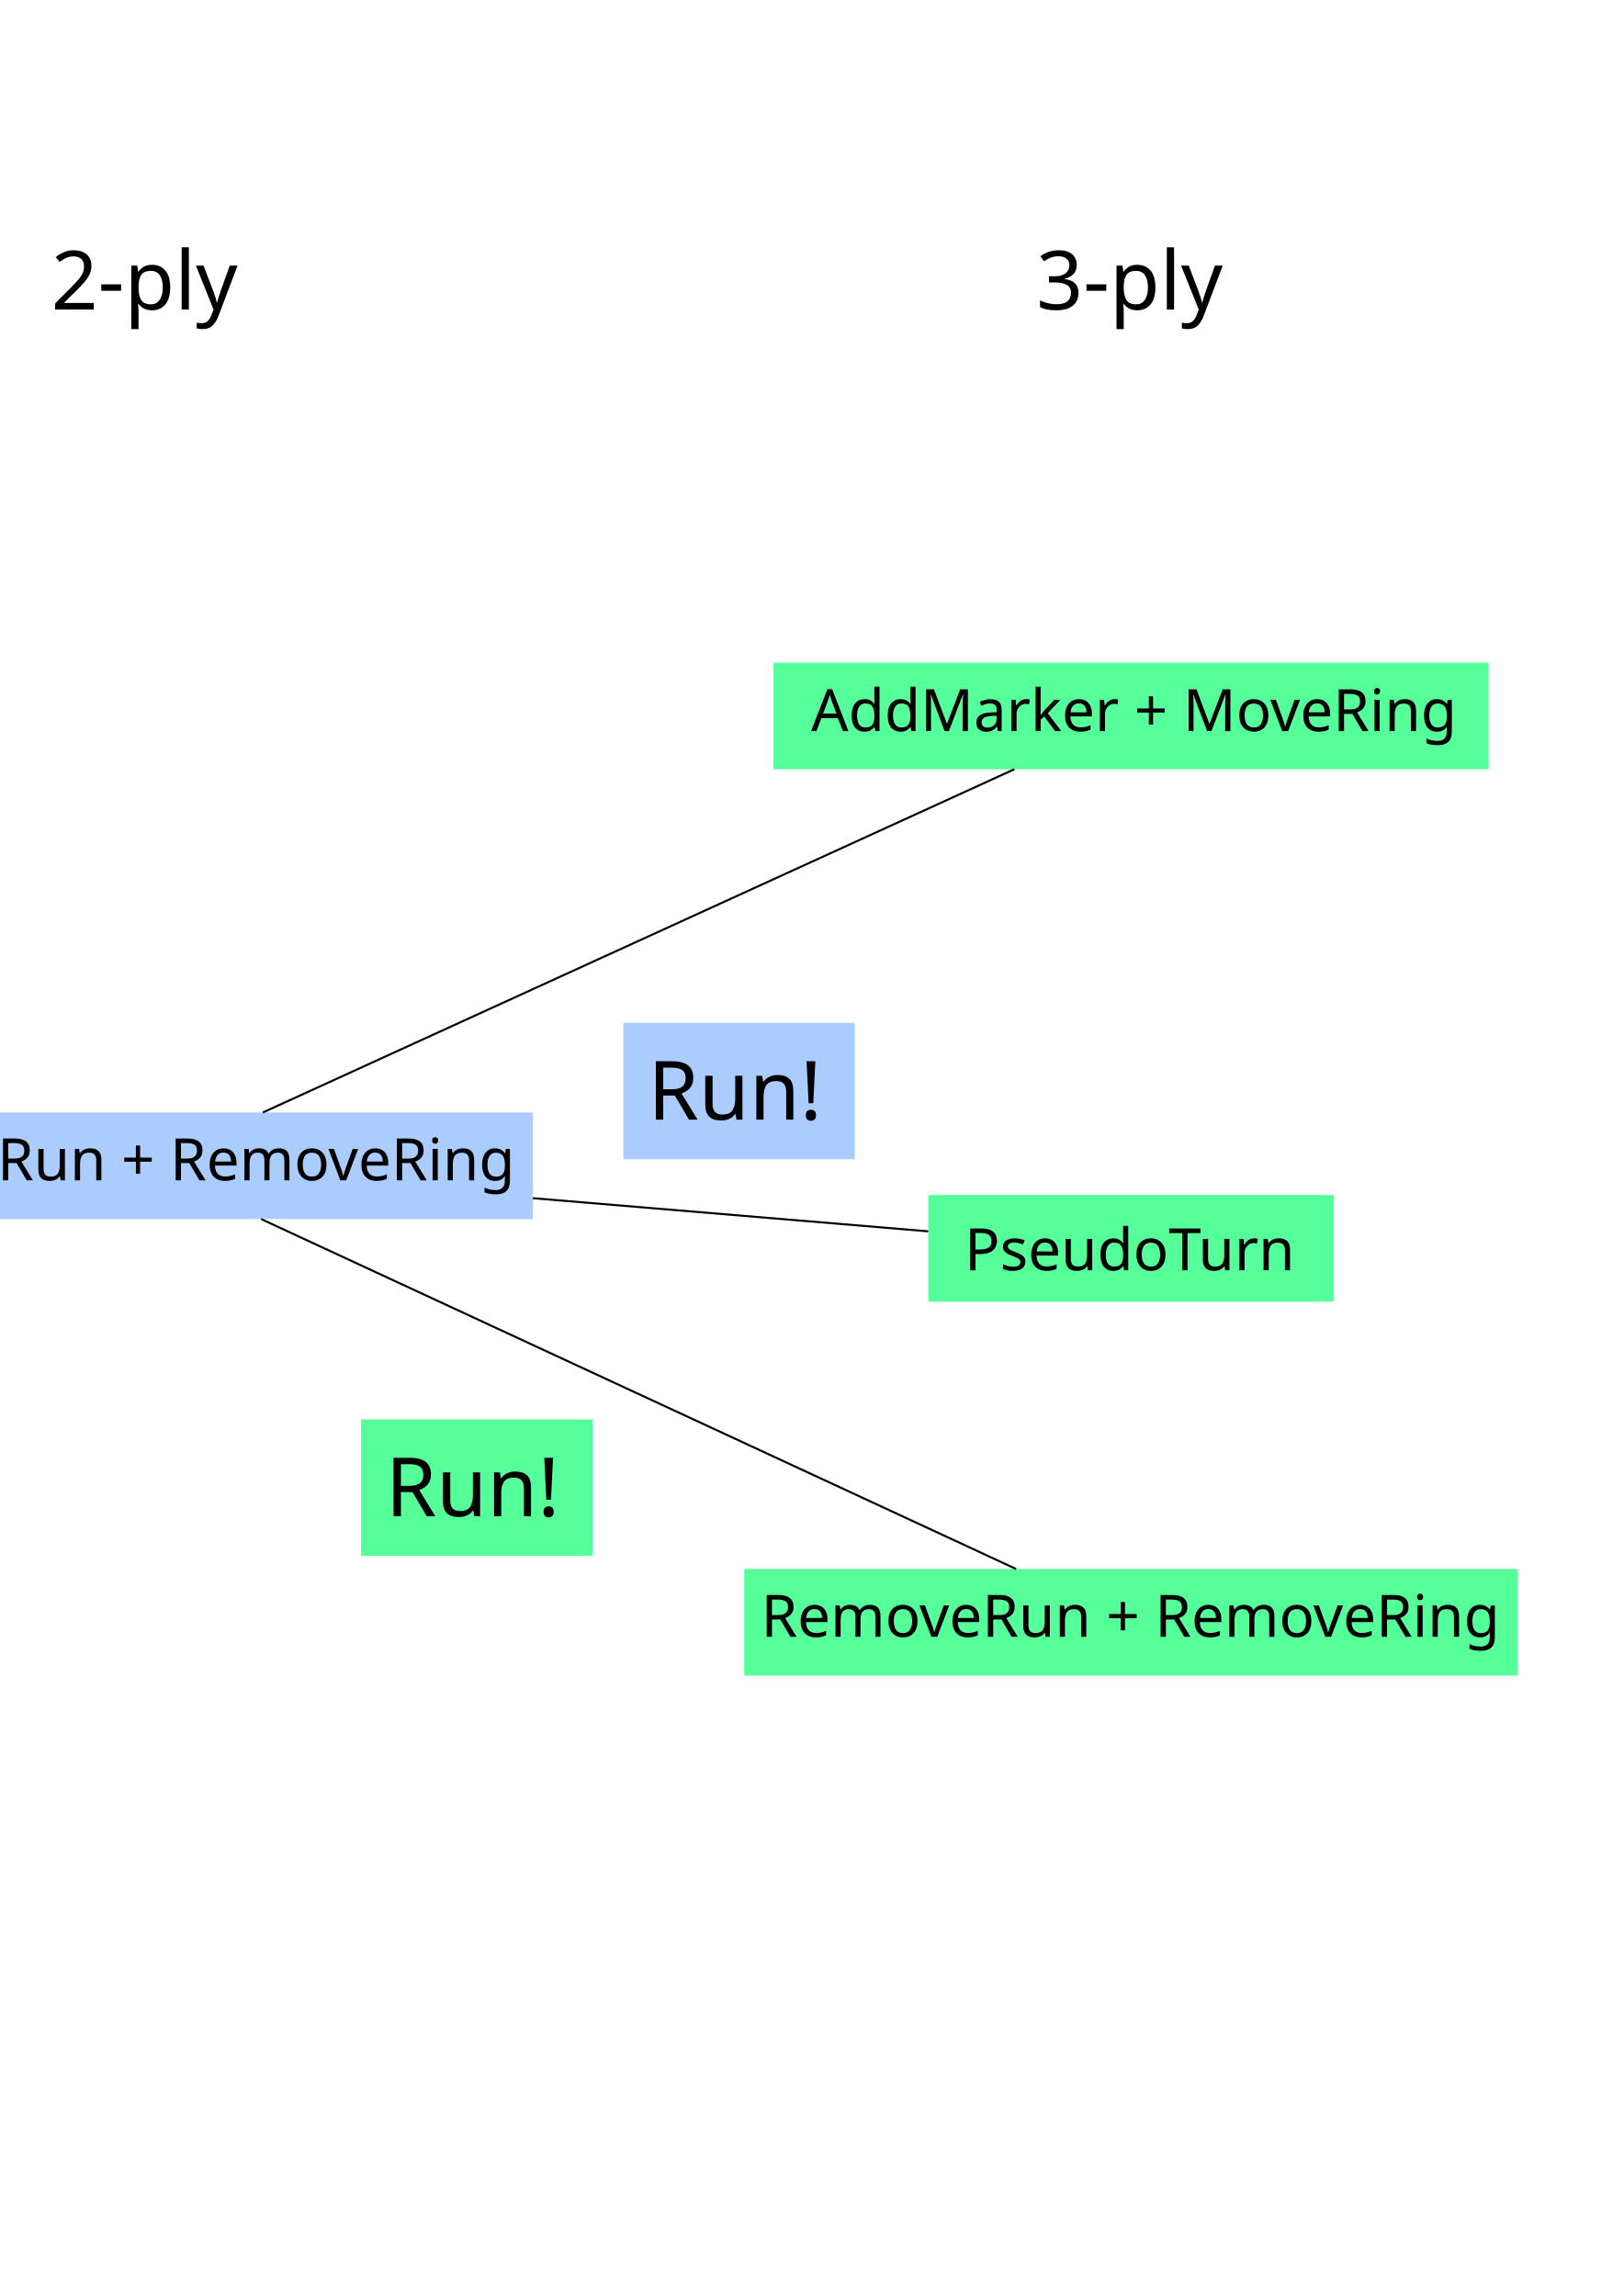
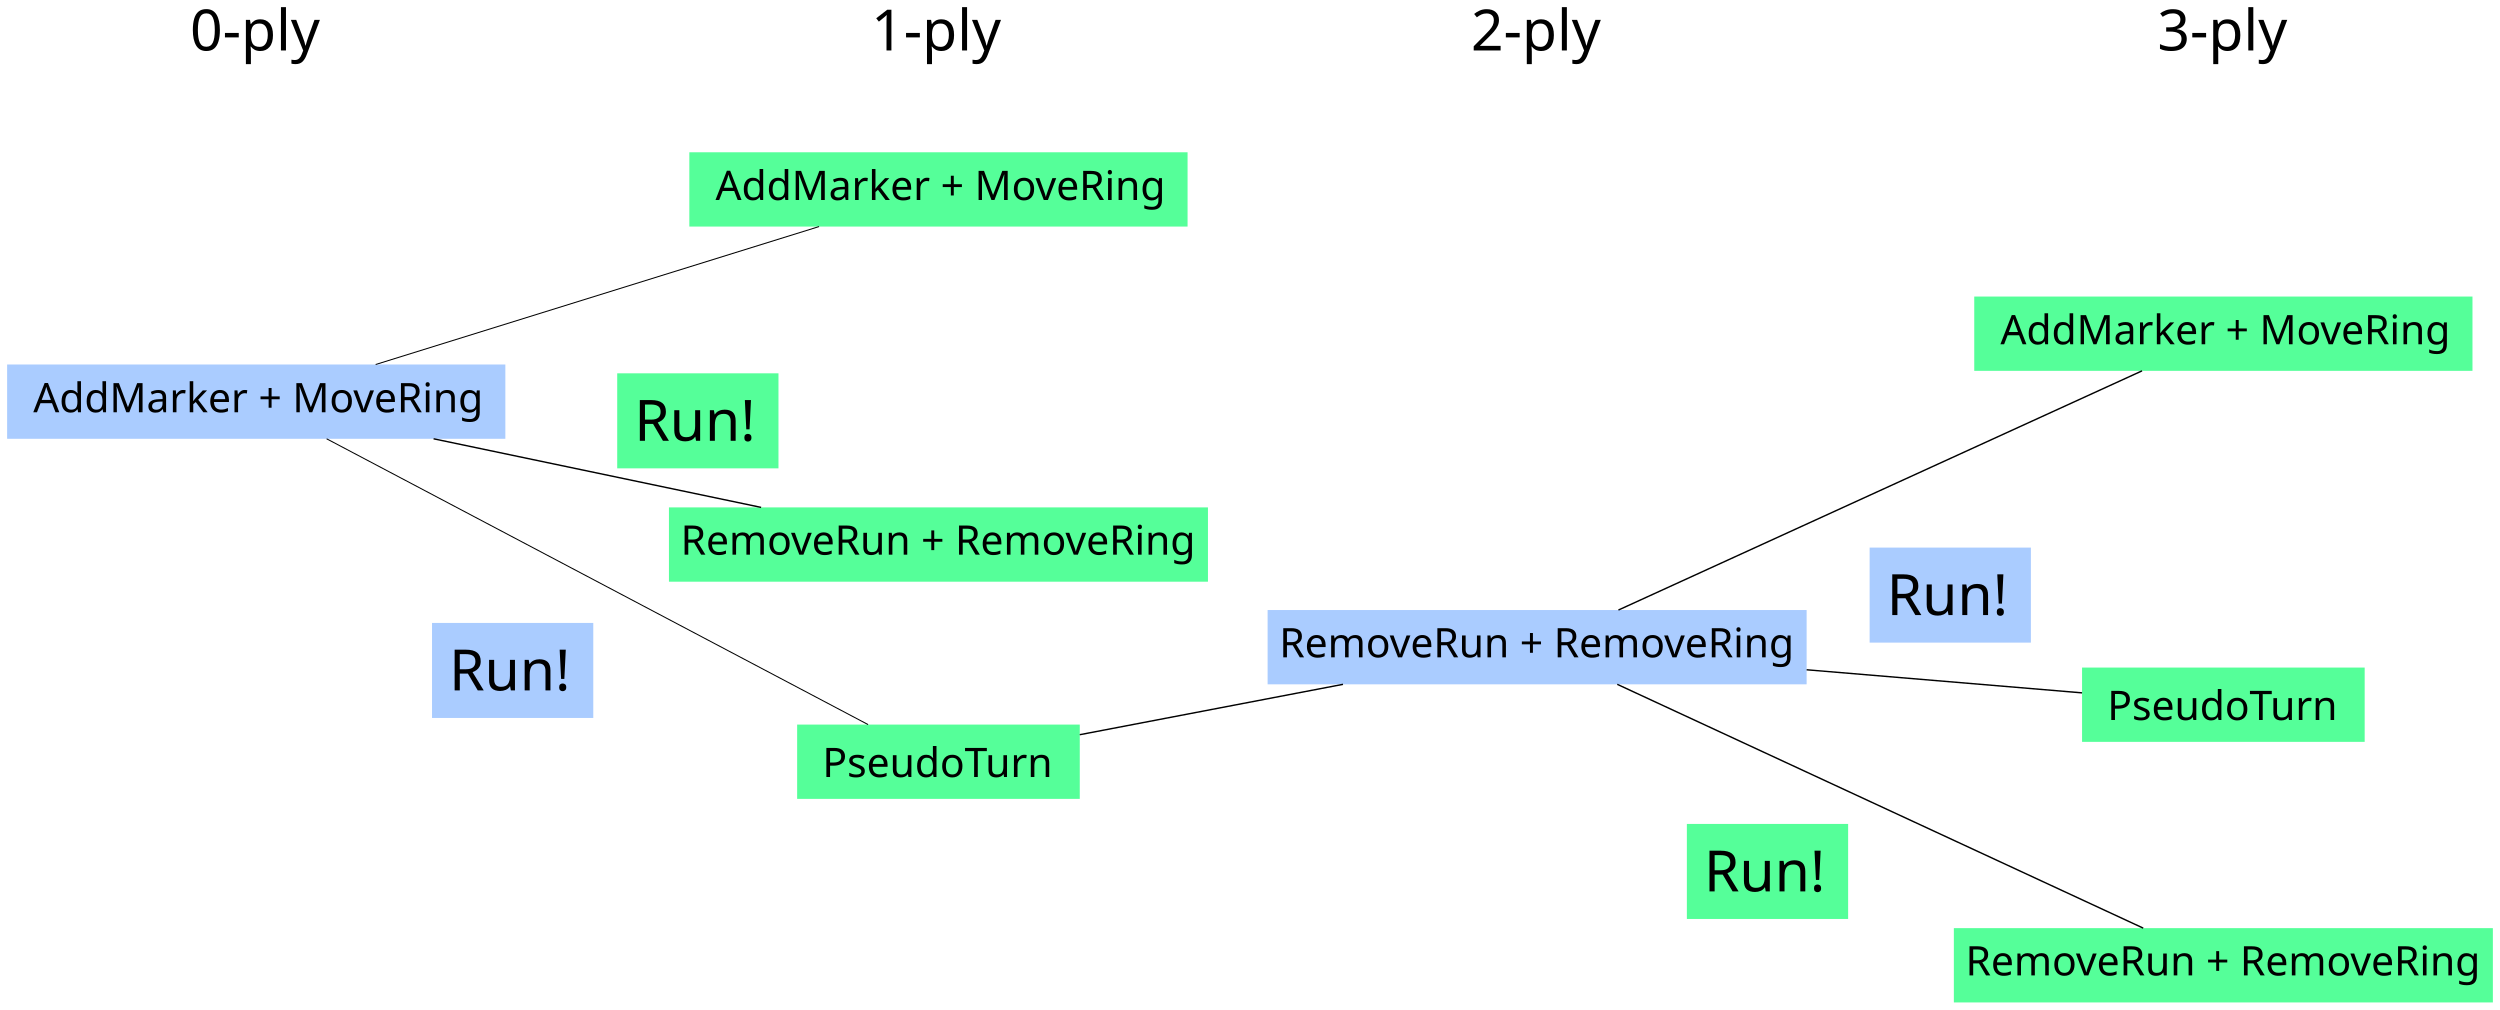
- <svg xmlns="http://www.w3.org/2000/svg" width="210mm" height="297mm" id="svg2" version="1.1">
+ <svg xmlns="http://www.w3.org/2000/svg" width="1753.9" height="708.271" id="svg2" version="1.1">
  <defs id="defs4" />
-   <g id="layer1">
+   <g id="layer1" transform="translate(1006.939,-115.9155)">
    <g id="g3797" transform="matrix(0.7154226,0,0,0.7154226,-622.7652,185.9746)">
      <rect y="259.505" x="-530" height="72.857" width="488.571" id="rect2993" style="fill:#aaccff;fill-opacity:1;stroke:none" />
-       <text id="text2985" y="306.324" x="-504.357" style="font-size:40px;font-style:normal;font-weight:normal;line-height:125%;letter-spacing:0px;word-spacing:0px;fill:#000000;fill-opacity:1;stroke:none;font-family:Sans" xml:space="preserve">
+       <text id="text2985" y="306.324" x="-504.357" style="font-style:normal;font-weight:normal;font-size:40px;line-height:125%;font-family:Sans;letter-spacing:0px;word-spacing:0px;fill:#000000;fill-opacity:1;stroke:none" xml:space="preserve">
        <tspan id="tspan3771" y="306.324" x="-504.357">AddMarker + MoveRing</tspan>
      </text>
    </g>
    <g id="g3816" transform="matrix(0.7154226,0,0,0.7154226,-157.4922,161.999)">
      <rect style="fill:#aaccff;fill-opacity:1;stroke:none" id="rect3775" width="528.571" height="72.857" x="55.714" y="533.791" />
-       <text id="text3777" y="580.151" x="67.187" style="font-size:40px;font-style:normal;font-weight:normal;line-height:125%;letter-spacing:0px;word-spacing:0px;fill:#000000;fill-opacity:1;stroke:none;font-family:Sans" xml:space="preserve">
+       <text id="text3777" y="580.151" x="67.187" style="font-style:normal;font-weight:normal;font-size:40px;line-height:125%;font-family:Sans;letter-spacing:0px;word-spacing:0px;fill:#000000;fill-opacity:1;stroke:none" xml:space="preserve">
        <tspan y="580.151" x="67.187" id="tspan3779">RemoveRun + RemoveRing</tspan>
      </text>
    </g>
    <g id="g3802" transform="matrix(0.7154226,0,0,0.7154226,-522.3025,108.6301)">
      <rect style="fill:#55ff99;fill-opacity:1;stroke:none" id="rect3781" width="488.571" height="72.857" x="-1.429" y="159.505" />
-       <text xml:space="preserve" style="font-size:40px;font-style:normal;font-weight:normal;line-height:125%;letter-spacing:0px;word-spacing:0px;fill:#000000;fill-opacity:1;stroke:none;font-family:Sans" x="24.215" y="206.324" id="text3783">
+       <text xml:space="preserve" style="font-style:normal;font-weight:normal;font-size:40px;line-height:125%;font-family:Sans;letter-spacing:0px;word-spacing:0px;fill:#000000;fill-opacity:1;stroke:none" x="24.215" y="206.324" id="text3783">
        <tspan x="24.215" y="206.324" id="tspan3785">AddMarker + MoveRing</tspan>
      </text>
    </g>
    <g id="g3811" transform="matrix(0.7154226,0,0,0.7154226,-443.606,369.1006)">
      <rect y="356.648" x="-5.714" height="72.857" width="277.143" id="rect3791" style="fill:#55ff99;fill-opacity:1;stroke:none" />
-       <text id="text3793" y="408.076" x="19.078" style="font-size:40px;font-style:normal;font-weight:normal;line-height:125%;letter-spacing:0px;word-spacing:0px;fill:#000000;fill-opacity:1;stroke:none;font-family:Sans" xml:space="preserve">
+       <text id="text3793" y="408.076" x="19.078" style="font-style:normal;font-weight:normal;font-size:40px;line-height:125%;font-family:Sans;letter-spacing:0px;word-spacing:0px;fill:#000000;fill-opacity:1;stroke:none" xml:space="preserve">
        <tspan y="408.076" x="19.078" id="tspan3035">PseudoTurn</tspan>
      </text>
    </g>
    <path style="fill:none;stroke:#000000;stroke-width:0.715px;stroke-linecap:butt;stroke-linejoin:miter;stroke-opacity:1" d="m -743.393,371.63 311.057,-96.763" id="path3807" />
    <path style="fill:none;stroke:#000000;stroke-width:0.715px;stroke-linecap:butt;stroke-linejoin:miter;stroke-opacity:1" d="m -777.796,423.754 379.863,200.5" id="path3821" />
    <g transform="matrix(0.7154226,0,0,0.7154226,323.9495,385.1767)" id="g3823">
      <rect y="533.791" x="55.714" height="72.857" width="528.571" id="rect3825" style="fill:#55ff99;fill-opacity:1;stroke:none" />
-       <text xml:space="preserve" style="font-size:40px;font-style:normal;font-weight:normal;line-height:125%;letter-spacing:0px;word-spacing:0px;fill:#000000;fill-opacity:1;stroke:none;font-family:Sans" x="67.188" y="580.151" id="text3827">
+       <text xml:space="preserve" style="font-style:normal;font-weight:normal;font-size:40px;line-height:125%;font-family:Sans;letter-spacing:0px;word-spacing:0px;fill:#000000;fill-opacity:1;stroke:none" x="67.188" y="580.151" id="text3827">
        <tspan id="tspan3829" x="67.188" y="580.151">RemoveRun + RemoveRing</tspan>
      </text>
    </g>
    <g transform="matrix(0.7154226,0,0,0.7154226,379.1393,209.8484)" id="g3831">
      <rect y="159.505" x="-1.429" height="72.857" width="488.571" id="rect3833" style="fill:#55ff99;fill-opacity:1;stroke:none" />
-       <text id="text3835" y="206.324" x="24.215" style="font-size:40px;font-style:normal;font-weight:normal;line-height:125%;letter-spacing:0px;word-spacing:0px;fill:#000000;fill-opacity:1;stroke:none;font-family:Sans" xml:space="preserve">
+       <text id="text3835" y="206.324" x="24.215" style="font-style:normal;font-weight:normal;font-size:40px;line-height:125%;font-family:Sans;letter-spacing:0px;word-spacing:0px;fill:#000000;fill-opacity:1;stroke:none" xml:space="preserve">
        <tspan id="tspan3837" y="206.324" x="24.215">AddMarker + MoveRing</tspan>
      </text>
    </g>
    <path style="fill:none;stroke:#000000;stroke-width:1px;stroke-linecap:butt;stroke-linejoin:miter;stroke-opacity:1" d="M -249.42,631.346 -64.752,596.009" id="path3839" />
    <path style="fill:none;stroke:#000000;stroke-width:1px;stroke-linecap:butt;stroke-linejoin:miter;stroke-opacity:1" d="M 127.664,596.009 496.664,767.063" id="path3841" />
    <path style="fill:none;stroke:#000000;stroke-width:1px;stroke-linecap:butt;stroke-linejoin:miter;stroke-opacity:1" d="M 128.496,543.885 495.832,376.086" id="path3843" />
    <g id="g3851" transform="translate(-31.09137,94.54824)">
      <rect y="458.392" x="-672.762" height="66.67" width="113.137" id="rect3845" style="fill:#aaccff;fill-opacity:1;stroke:none" />
-       <text id="text3847" y="505.722" x="-660.763" style="font-size:40px;font-style:normal;font-weight:normal;line-height:125%;letter-spacing:0px;word-spacing:0px;fill:#000000;fill-opacity:1;stroke:none;font-family:Sans" xml:space="preserve">
+       <text id="text3847" y="505.722" x="-660.763" style="font-style:normal;font-weight:normal;font-size:40px;line-height:125%;font-family:Sans;letter-spacing:0px;word-spacing:0px;fill:#000000;fill-opacity:1;stroke:none" xml:space="preserve">
        <tspan y="505.722" x="-660.763" id="tspan3849">Run!</tspan>
      </text>
    </g>
    <g id="g3856" transform="translate(849.2604,235.5635)">
      <rect style="fill:#55ff99;fill-opacity:1;stroke:none" id="rect3858" width="113.137" height="66.67" x="-672.762" y="458.392" />
-       <text xml:space="preserve" style="font-size:40px;font-style:normal;font-weight:normal;line-height:125%;letter-spacing:0px;word-spacing:0px;fill:#000000;fill-opacity:1;stroke:none;font-family:Sans" x="-660.763" y="505.722" id="text3860">
+       <text xml:space="preserve" style="font-style:normal;font-weight:normal;font-size:40px;line-height:125%;font-family:Sans;letter-spacing:0px;word-spacing:0px;fill:#000000;fill-opacity:1;stroke:none" x="-660.763" y="505.722" id="text3860">
        <tspan id="tspan3862" x="-660.763" y="505.722">Run!</tspan>
      </text>
    </g>
-     <text xml:space="preserve" style="font-size:40px;font-style:normal;font-weight:normal;line-height:125%;letter-spacing:0px;word-spacing:0px;fill:#000000;fill-opacity:1;stroke:none;font-family:Sans" x="-395.764" y="151.306" id="text3864">
+     <text xml:space="preserve" style="font-style:normal;font-weight:normal;font-size:40px;line-height:125%;font-family:Sans;letter-spacing:0px;word-spacing:0px;fill:#000000;fill-opacity:1;stroke:none" x="-395.764" y="151.306" id="text3864">
      <tspan id="tspan3866" x="-395.764" y="151.306">1-ply</tspan>
    </text>
-     <text id="text3872" y="151.306" x="25.037" style="font-size:40px;font-style:normal;font-weight:normal;line-height:125%;letter-spacing:0px;word-spacing:0px;fill:#000000;fill-opacity:1;stroke:none;font-family:Sans" xml:space="preserve">
+     <text id="text3872" y="151.306" x="25.037" style="font-style:normal;font-weight:normal;font-size:40px;line-height:125%;font-family:Sans;letter-spacing:0px;word-spacing:0px;fill:#000000;fill-opacity:1;stroke:none" xml:space="preserve">
      <tspan y="151.306" x="25.037" id="tspan3874">2-ply</tspan>
    </text>
-     <text xml:space="preserve" style="font-size:40px;font-style:normal;font-weight:normal;line-height:125%;letter-spacing:0px;word-spacing:0px;fill:#000000;fill-opacity:1;stroke:none;font-family:Sans" x="506.615" y="151.306" id="text3876">
+     <text xml:space="preserve" style="font-style:normal;font-weight:normal;font-size:40px;line-height:125%;font-family:Sans;letter-spacing:0px;word-spacing:0px;fill:#000000;fill-opacity:1;stroke:none" x="506.615" y="151.306" id="text3876">
      <tspan id="tspan3878" x="506.615" y="151.306">3-ply</tspan>
    </text>
-     <text id="text3880" y="151.306" x="-873.597" style="font-size:40px;font-style:normal;font-weight:normal;line-height:125%;letter-spacing:0px;word-spacing:0px;fill:#000000;fill-opacity:1;stroke:none;font-family:Sans" xml:space="preserve">
+     <text id="text3880" y="151.306" x="-873.597" style="font-style:normal;font-weight:normal;font-size:40px;line-height:125%;font-family:Sans;letter-spacing:0px;word-spacing:0px;fill:#000000;fill-opacity:1;stroke:none" xml:space="preserve">
      <tspan y="151.306" x="-873.597" id="tspan3882">0-ply</tspan>
    </text>
    <g transform="translate(98.83116,-80.57065)" id="g3035">
      <rect y="458.392" x="-672.762" height="66.67" width="113.137" id="rect3037" style="fill:#55ff99;fill-opacity:1;stroke:none" />
-       <text id="text3039" y="505.722" x="-660.763" style="font-size:40px;font-style:normal;font-weight:normal;line-height:125%;letter-spacing:0px;word-spacing:0px;fill:#000000;fill-opacity:1;stroke:none;font-family:Sans" xml:space="preserve">
+       <text id="text3039" y="505.722" x="-660.763" style="font-style:normal;font-weight:normal;font-size:40px;line-height:125%;font-family:Sans;letter-spacing:0px;word-spacing:0px;fill:#000000;fill-opacity:1;stroke:none" xml:space="preserve">
        <tspan y="505.722" x="-660.763" id="tspan3041">Run!</tspan>
      </text>
    </g>
    <g transform="matrix(0.7154226,0,0,0.7154226,-577.4922,89.99896)" id="g3043">
      <rect y="533.791" x="55.714" height="72.857" width="528.571" id="rect3045" style="fill:#55ff99;fill-opacity:1;stroke:none" />
-       <text xml:space="preserve" style="font-size:40px;font-style:normal;font-weight:normal;line-height:125%;letter-spacing:0px;word-spacing:0px;fill:#000000;fill-opacity:1;stroke:none;font-family:Sans" x="67.187" y="580.151" id="text3047">
+       <text xml:space="preserve" style="font-style:normal;font-weight:normal;font-size:40px;line-height:125%;font-family:Sans;letter-spacing:0px;word-spacing:0px;fill:#000000;fill-opacity:1;stroke:none" x="67.187" y="580.151" id="text3047">
        <tspan id="tspan3049" x="67.187" y="580.151">RemoveRun + RemoveRing</tspan>
      </text>
    </g>
    <path style="fill:none;stroke:#000000;stroke-width:1px;stroke-linecap:butt;stroke-linejoin:miter;stroke-opacity:1" d="m -702.753,423.754 229.777,48.131" id="path3053" />
    <g transform="matrix(0.7154226,0,0,0.7154226,457.8357,329.1006)" id="g3141">
      <rect style="fill:#55ff99;fill-opacity:1;stroke:none" id="rect3143" width="277.143" height="72.857" x="-5.714" y="356.648" />
-       <text xml:space="preserve" style="font-size:40px;font-style:normal;font-weight:normal;line-height:125%;letter-spacing:0px;word-spacing:0px;fill:#000000;fill-opacity:1;stroke:none;font-family:Sans" x="19.078" y="408.076" id="text3145">
+       <text xml:space="preserve" style="font-style:normal;font-weight:normal;font-size:40px;line-height:125%;font-family:Sans;letter-spacing:0px;word-spacing:0px;fill:#000000;fill-opacity:1;stroke:none" x="19.078" y="408.076" id="text3145">
        <tspan id="tspan3147" x="19.078" y="408.076">PseudoTurn</tspan>
      </text>
    </g>
    <path style="fill:none;stroke:#000000;stroke-width:1px;stroke-linecap:butt;stroke-linejoin:miter;stroke-opacity:1" d="m 260.519,585.801 193.229,16.203" id="path3149" />
    <g transform="translate(977.4801,41.69109)" id="g3151">
      <rect style="fill:#aaccff;fill-opacity:1;stroke:none" id="rect3153" width="113.137" height="66.67" x="-672.762" y="458.392" />
-       <text xml:space="preserve" style="font-size:40px;font-style:normal;font-weight:normal;line-height:125%;letter-spacing:0px;word-spacing:0px;fill:#000000;fill-opacity:1;stroke:none;font-family:Sans" x="-660.763" y="505.722" id="text3155">
+       <text xml:space="preserve" style="font-style:normal;font-weight:normal;font-size:40px;line-height:125%;font-family:Sans;letter-spacing:0px;word-spacing:0px;fill:#000000;fill-opacity:1;stroke:none" x="-660.763" y="505.722" id="text3155">
        <tspan id="tspan3157" x="-660.763" y="505.722">Run!</tspan>
      </text>
    </g>
  </g>
</svg>
